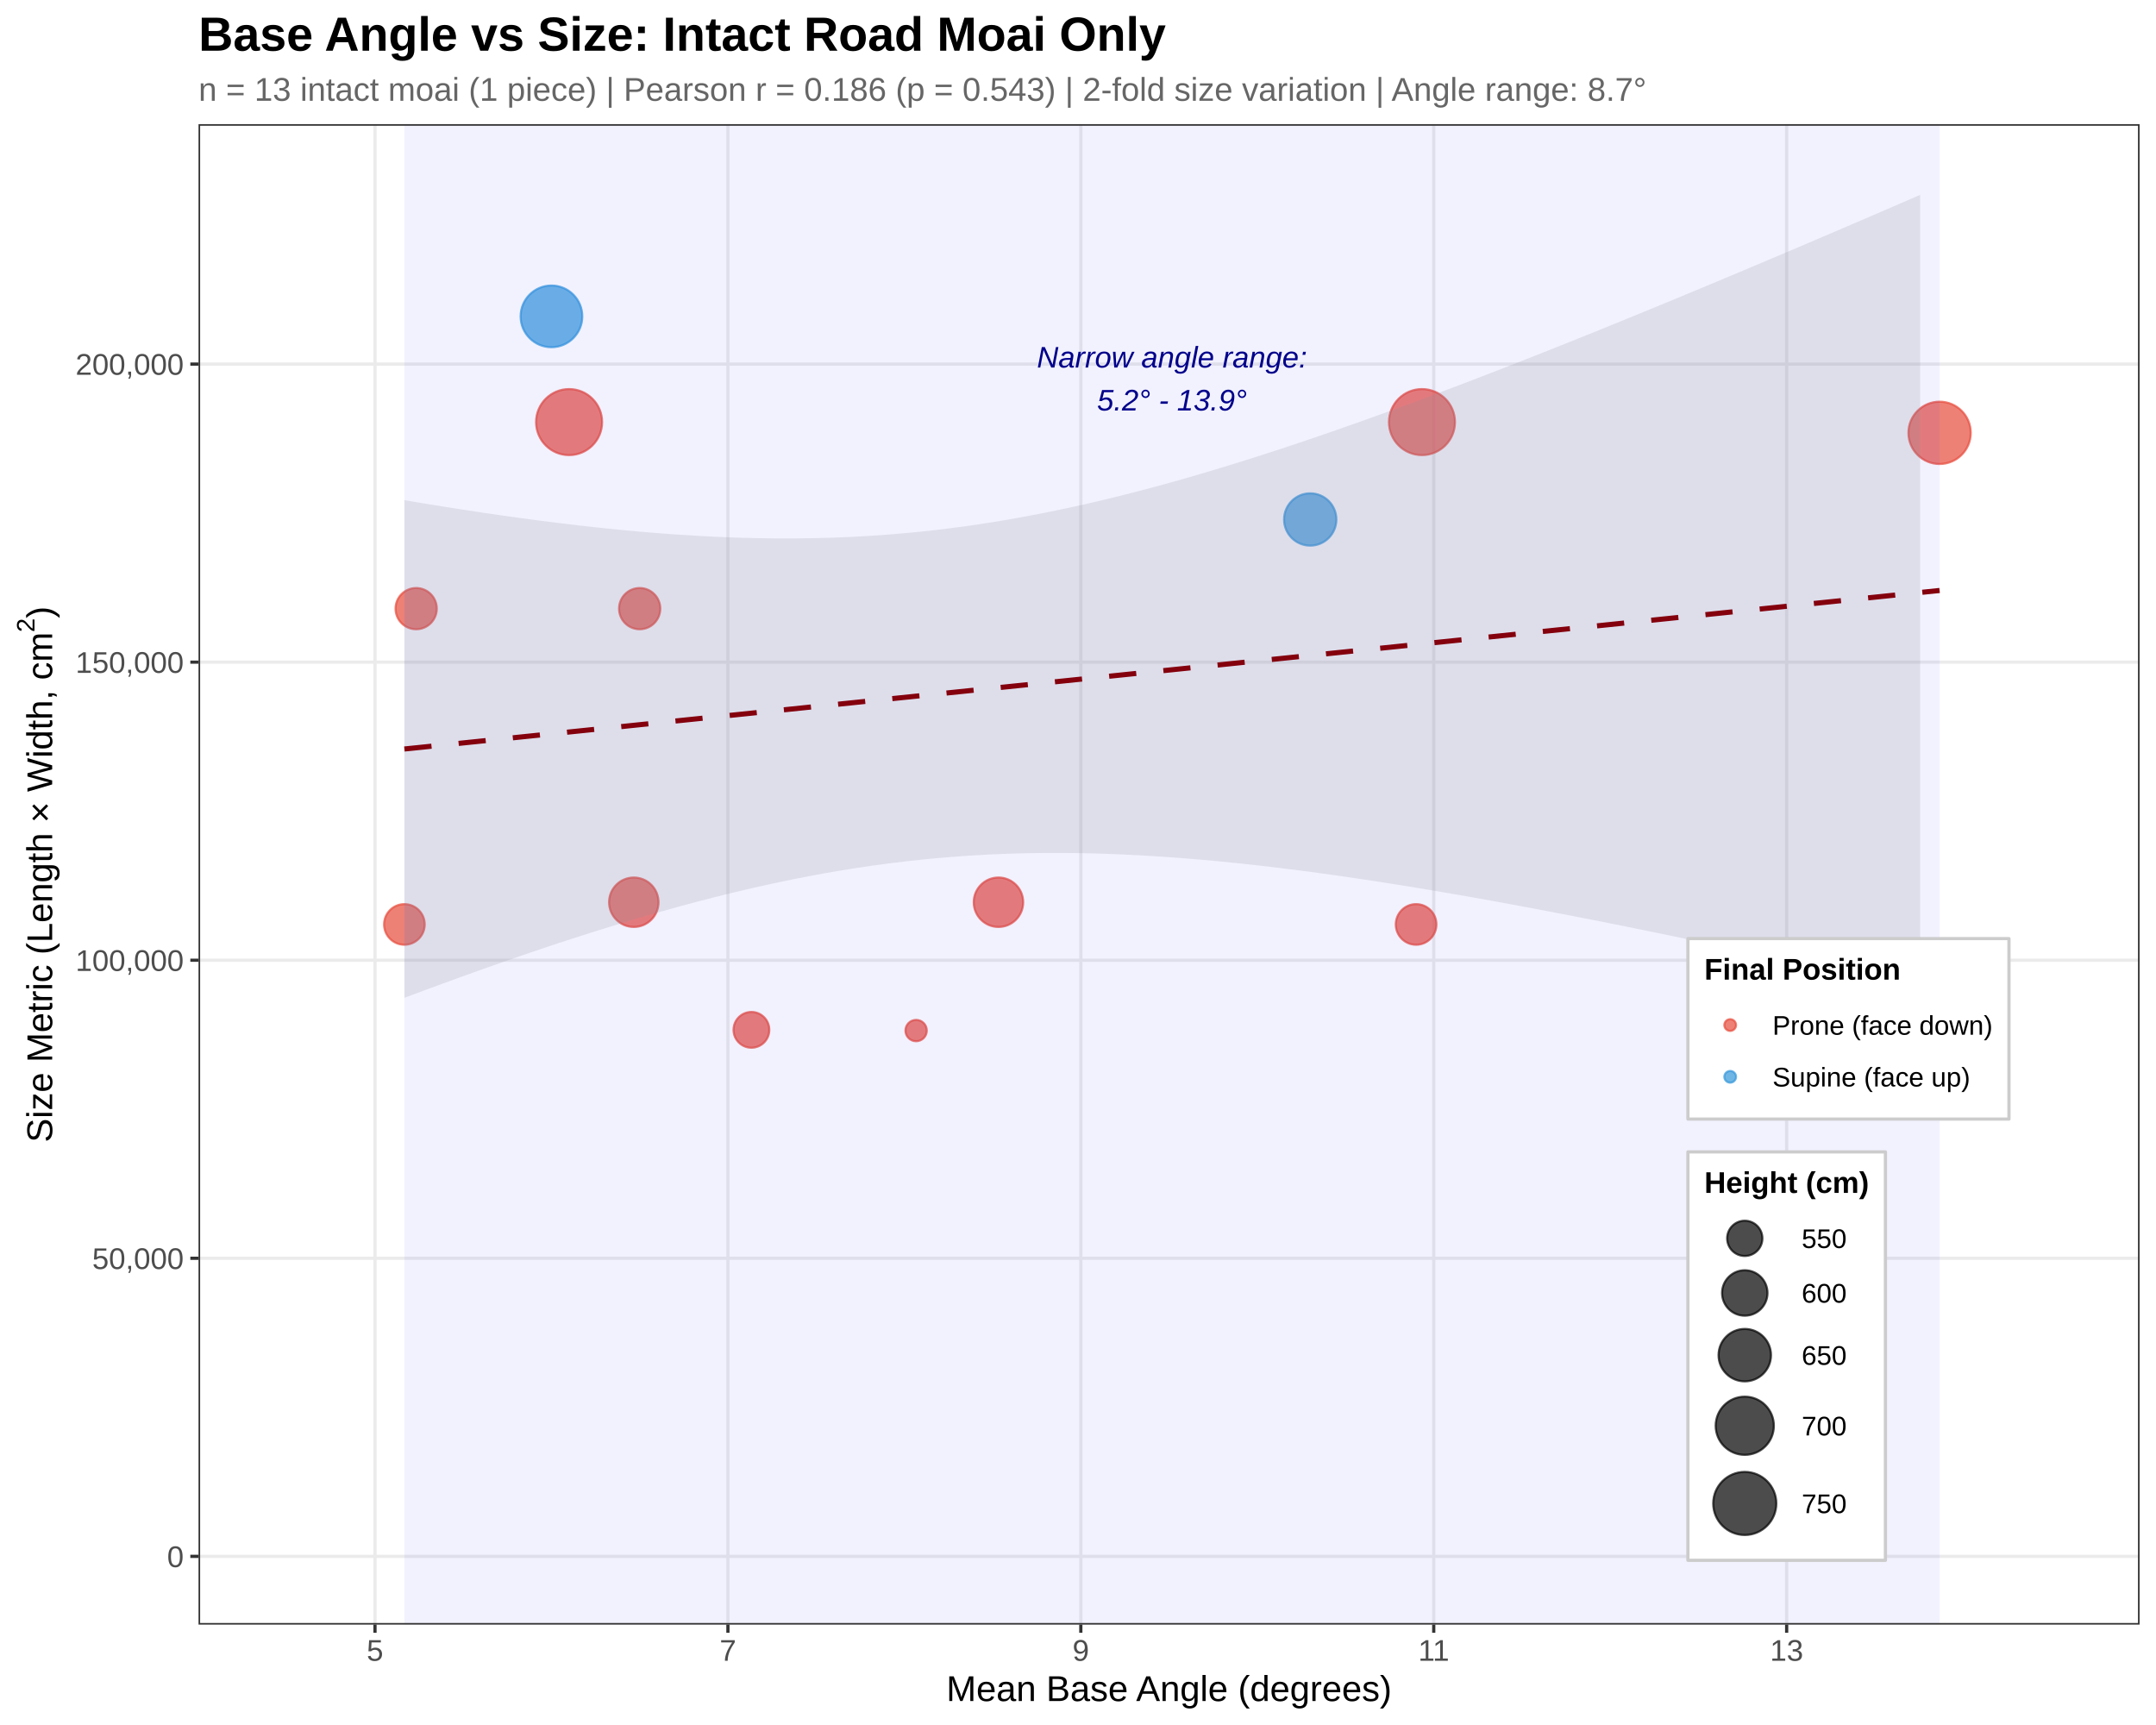
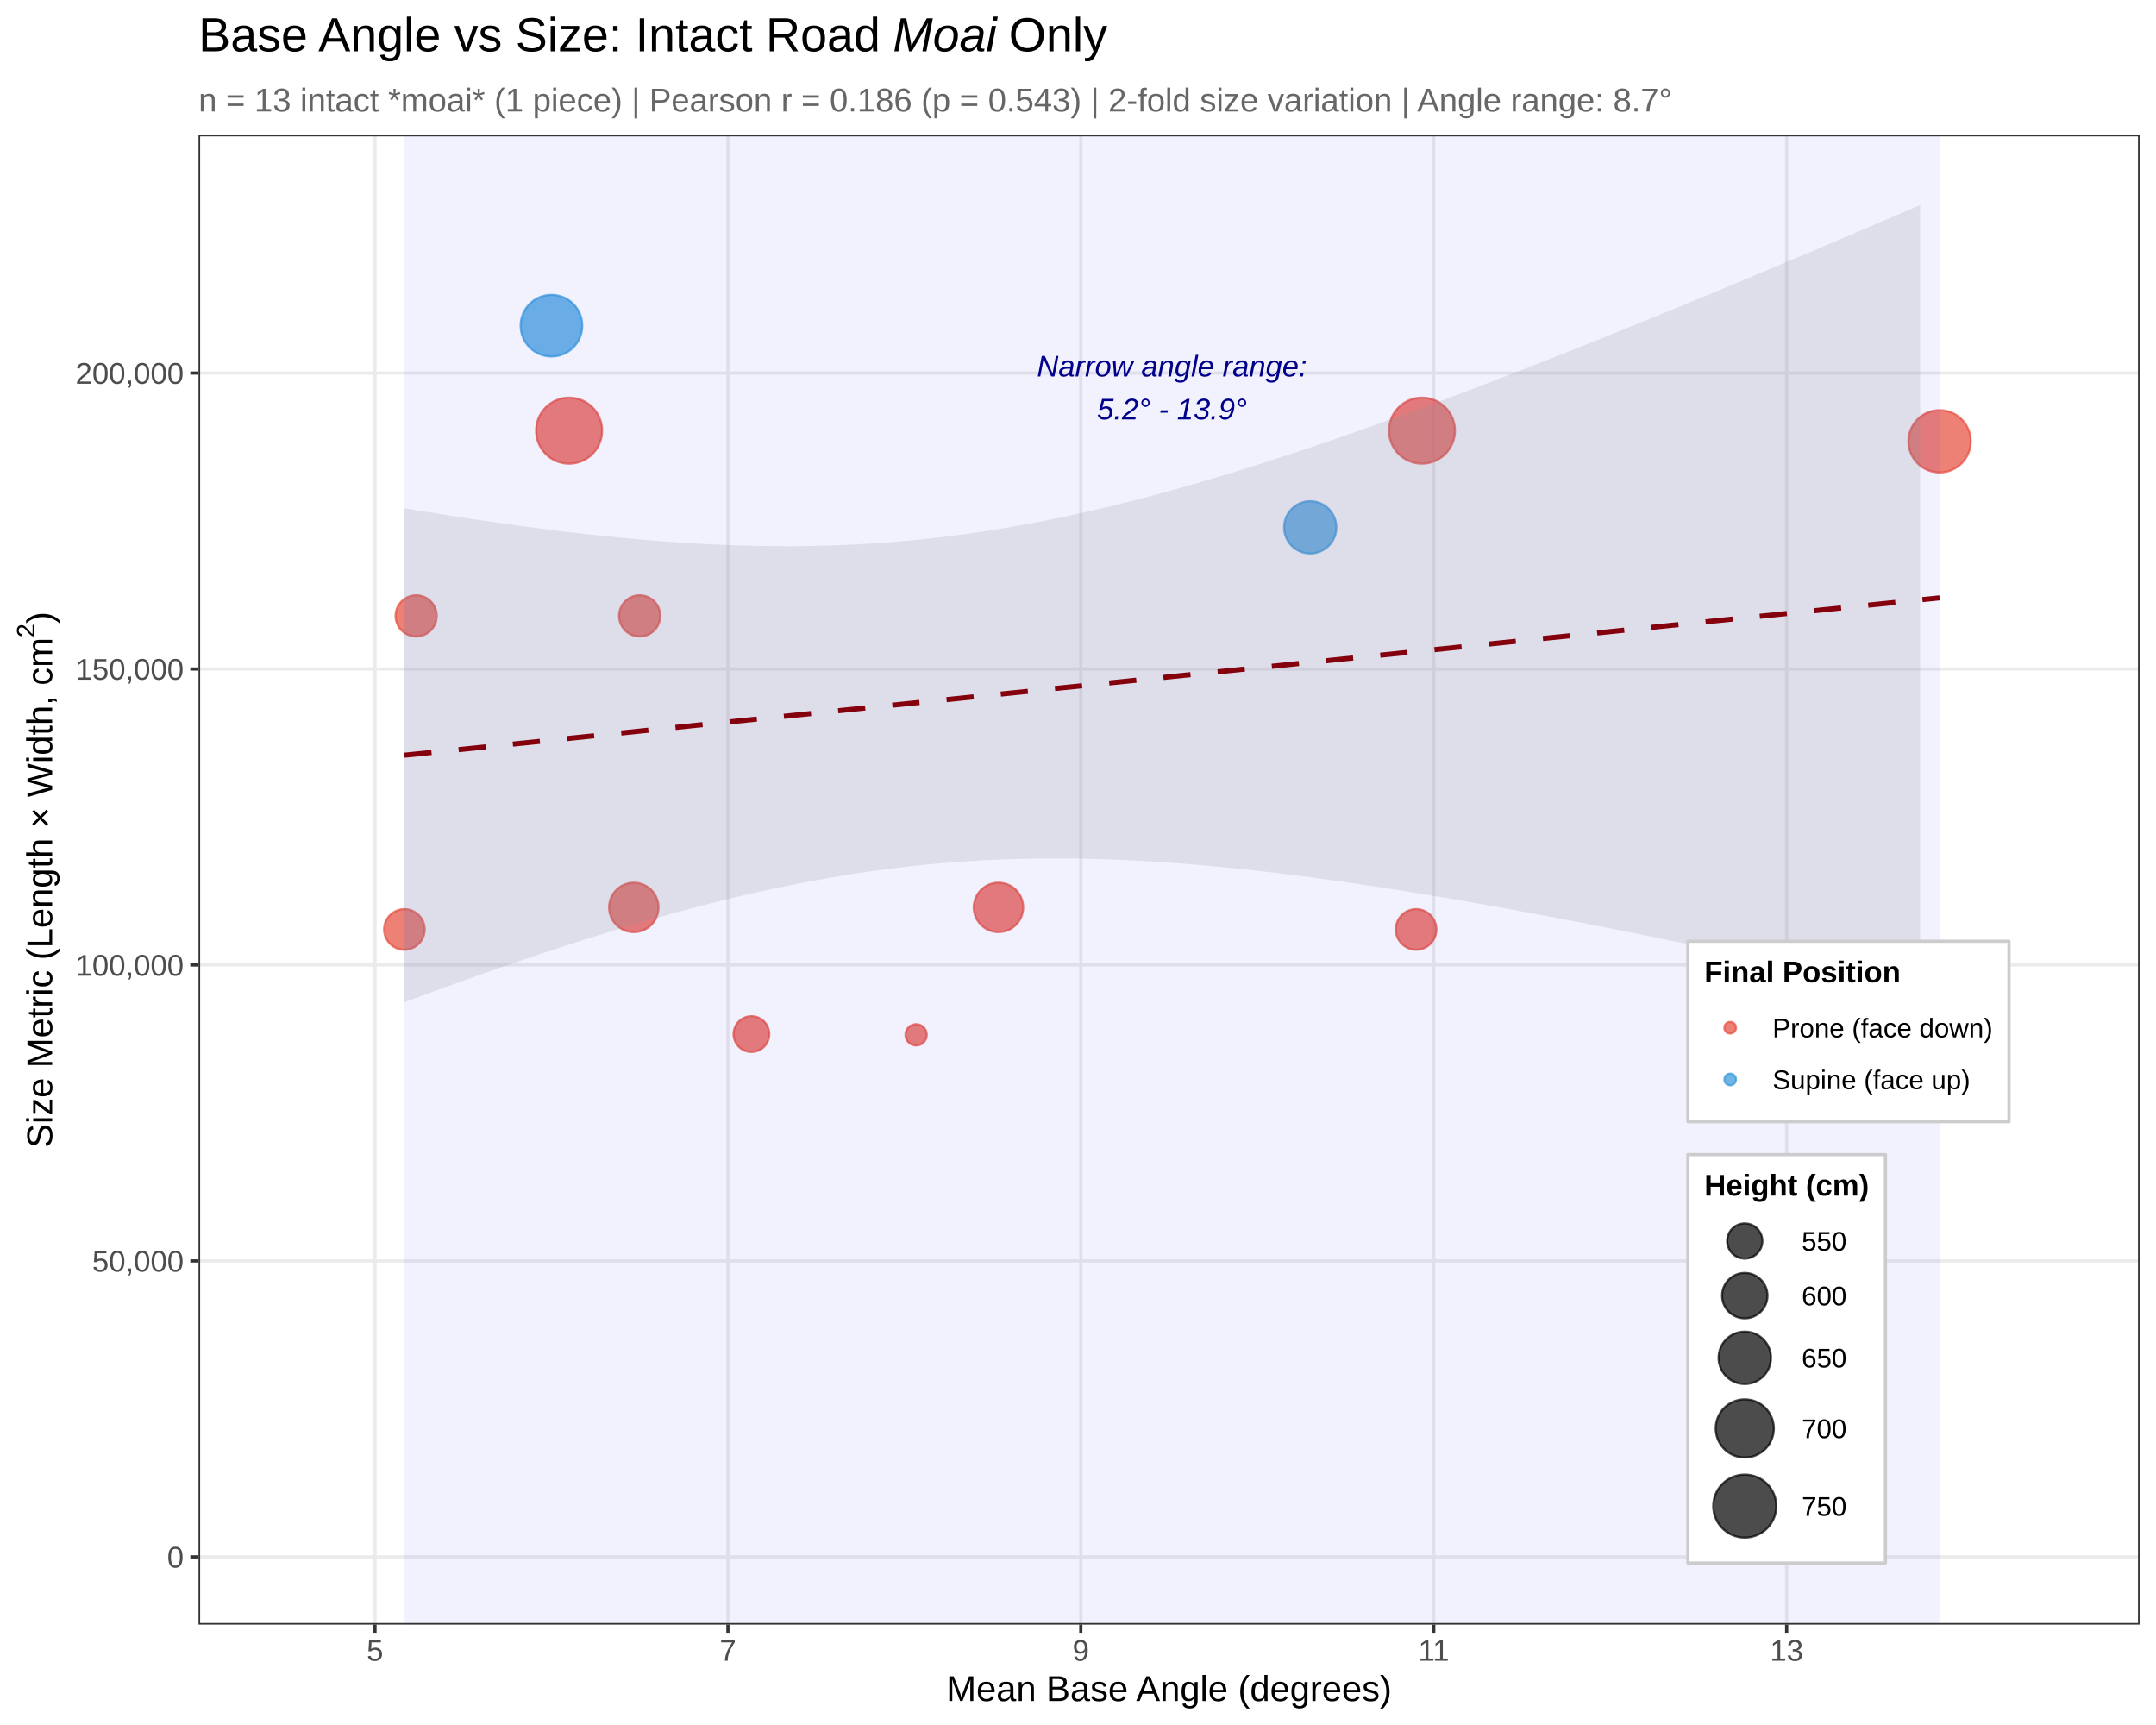
<svg xmlns="http://www.w3.org/2000/svg" width="720.00pt" height="576.00pt" viewBox="0 0 720.00 576.00">
  <g class="svglite">
    <defs>
      <style type="text/css">
    .svglite line, .svglite polyline, .svglite polygon, .svglite path, .svglite rect, .svglite circle {
      fill: none;
      stroke: #000000;
      stroke-linecap: round;
      stroke-linejoin: round;
      stroke-miterlimit: 10.00;
    }
    .svglite text {
      white-space: pre;
    }
    .svglite g.glyphgroup path {
      fill: inherit;
      stroke: none;
    }
  </style>
    </defs>
    <rect width="100%" height="100%" style="stroke: none; fill: #FFFFFF;" />
    <defs>
      <clipPath id="cpMC4wMHw3MjAuMDB8MC4wMHw1NzYuMDA=">
        <rect x="0.00" y="0.00" width="720.00" height="576.00" />
      </clipPath>
    </defs>
    <g clip-path="url(#cpMC4wMHw3MjAuMDB8MC4wMHw1NzYuMDA=)">
      <rect x="0.00" y="0.00" width="720.00" height="576.00" style="stroke-width: 1.07; stroke: #FFFFFF; fill: #FFFFFF;" />
    </g>
    <defs>
-       <clipPath id="cpNjYuMzB8NzE0LjUyfDQxLjQ2fDU0Mi40Nw==">
-         <rect x="66.30" y="41.46" width="648.22" height="501.01" />
+       <clipPath id="cpNjYuMzB8NzE0LjUyfDQ1LjAzfDU0Mi40Nw==">
+         <rect x="66.30" y="45.03" width="648.22" height="497.44" />
      </clipPath>
    </defs>
-     <g clip-path="url(#cpNjYuMzB8NzE0LjUyfDQxLjQ2fDU0Mi40Nw==)">
-       <rect x="66.30" y="41.46" width="648.22" height="501.01" style="stroke-width: 1.07; stroke: none; fill: #FFFFFF;" />
-       <polyline points="66.30,519.69 714.52,519.69 " style="stroke-width: 1.07; stroke: #EBEBEB; stroke-linecap: butt;" />
-       <polyline points="66.30,420.16 714.52,420.16 " style="stroke-width: 1.07; stroke: #EBEBEB; stroke-linecap: butt;" />
-       <polyline points="66.30,320.63 714.52,320.63 " style="stroke-width: 1.07; stroke: #EBEBEB; stroke-linecap: butt;" />
-       <polyline points="66.30,221.10 714.52,221.10 " style="stroke-width: 1.07; stroke: #EBEBEB; stroke-linecap: butt;" />
-       <polyline points="66.30,121.57 714.52,121.57 " style="stroke-width: 1.07; stroke: #EBEBEB; stroke-linecap: butt;" />
-       <polyline points="125.23,542.47 125.23,41.46 " style="stroke-width: 1.07; stroke: #EBEBEB; stroke-linecap: butt;" />
-       <polyline points="243.09,542.47 243.09,41.46 " style="stroke-width: 1.07; stroke: #EBEBEB; stroke-linecap: butt;" />
-       <polyline points="360.94,542.47 360.94,41.46 " style="stroke-width: 1.07; stroke: #EBEBEB; stroke-linecap: butt;" />
-       <polyline points="478.80,542.47 478.80,41.46 " style="stroke-width: 1.07; stroke: #EBEBEB; stroke-linecap: butt;" />
-       <polyline points="596.66,542.47 596.66,41.46 " style="stroke-width: 1.07; stroke: #EBEBEB; stroke-linecap: butt;" />
-       <circle cx="333.44" cy="301.27" r="8.25" style="stroke-width: 0.71; stroke: #E74C3C; stroke-opacity: 0.70; fill: #E74C3C; fill-opacity: 0.70;" />
-       <circle cx="211.66" cy="301.27" r="8.25" style="stroke-width: 0.71; stroke: #E74C3C; stroke-opacity: 0.70; fill: #E74C3C; fill-opacity: 0.70;" />
-       <circle cx="437.55" cy="173.46" r="8.73" style="stroke-width: 0.71; stroke: #3498DB; stroke-opacity: 0.70; fill: #3498DB; fill-opacity: 0.70;" />
-       <circle cx="250.94" cy="343.88" r="5.97" style="stroke-width: 0.71; stroke: #E74C3C; stroke-opacity: 0.70; fill: #E74C3C; fill-opacity: 0.70;" />
-       <circle cx="184.16" cy="105.64" r="10.29" style="stroke-width: 0.71; stroke: #3498DB; stroke-opacity: 0.70; fill: #3498DB; fill-opacity: 0.70;" />
-       <circle cx="135.05" cy="308.68" r="6.78" style="stroke-width: 0.71; stroke: #E74C3C; stroke-opacity: 0.70; fill: #E74C3C; fill-opacity: 0.70;" />
-       <circle cx="472.91" cy="308.68" r="6.78" style="stroke-width: 0.71; stroke: #E74C3C; stroke-opacity: 0.70; fill: #E74C3C; fill-opacity: 0.70;" />
-       <circle cx="305.94" cy="344.12" r="3.56" style="stroke-width: 0.71; stroke: #E74C3C; stroke-opacity: 0.70; fill: #E74C3C; fill-opacity: 0.70;" />
-       <circle cx="138.98" cy="203.23" r="6.88" style="stroke-width: 0.71; stroke: #E74C3C; stroke-opacity: 0.70; fill: #E74C3C; fill-opacity: 0.70;" />
-       <circle cx="213.62" cy="203.23" r="6.88" style="stroke-width: 0.71; stroke: #E74C3C; stroke-opacity: 0.70; fill: #E74C3C; fill-opacity: 0.70;" />
-       <circle cx="190.05" cy="140.94" r="11.02" style="stroke-width: 0.71; stroke: #E74C3C; stroke-opacity: 0.70; fill: #E74C3C; fill-opacity: 0.70;" />
-       <circle cx="474.87" cy="140.94" r="11.02" style="stroke-width: 0.71; stroke: #E74C3C; stroke-opacity: 0.70; fill: #E74C3C; fill-opacity: 0.70;" />
-       <circle cx="647.73" cy="144.53" r="10.40" style="stroke-width: 0.71; stroke: #E74C3C; stroke-opacity: 0.70; fill: #E74C3C; fill-opacity: 0.70;" />
-       <polygon points="135.05,167.02 141.54,168.10 148.03,169.15 154.52,170.17 161.01,171.16 167.50,172.10 173.99,173.01 180.48,173.88 186.97,174.69 193.46,175.47 199.95,176.19 206.43,176.85 212.92,177.46 219.41,178.00 225.90,178.48 232.39,178.89 238.88,179.23 245.37,179.50 251.86,179.68 258.35,179.78 264.84,179.79 271.33,179.71 277.82,179.54 284.31,179.28 290.80,178.91 297.29,178.45 303.78,177.89 310.27,177.23 316.76,176.46 323.25,175.60 329.74,174.63 336.23,173.57 342.72,172.41 349.21,171.16 355.70,169.82 362.19,168.40 368.68,166.88 375.17,165.29 381.66,163.62 388.15,161.88 394.64,160.07 401.13,158.19 407.62,156.25 414.10,154.25 420.59,152.20 427.08,150.10 433.57,147.94 440.06,145.75 446.55,143.50 453.04,141.22 459.53,138.90 466.02,136.55 472.51,134.16 479.00,131.74 485.49,129.29 491.98,126.82 498.47,124.31 504.96,121.79 511.45,119.24 517.94,116.67 524.43,114.08 530.92,111.47 537.41,108.85 543.90,106.20 550.39,103.54 556.88,100.87 563.37,98.18 569.86,95.48 576.35,92.77 582.84,90.04 589.33,87.30 595.82,84.56 602.31,81.80 608.80,79.03 615.29,76.26 621.78,73.47 628.26,70.68 634.75,67.88 641.24,65.07 641.24,330.61 634.75,329.14 628.26,327.68 621.78,326.23 615.29,324.78 608.80,323.34 602.31,321.92 595.82,320.50 589.33,319.09 582.84,317.70 576.35,316.31 569.86,314.94 563.37,313.57 556.88,312.23 550.39,310.89 543.90,309.57 537.41,308.27 530.92,306.98 524.43,305.72 517.94,304.47 511.45,303.24 504.96,302.03 498.47,300.84 491.98,299.68 485.49,298.55 479.00,297.44 472.51,296.36 466.02,295.31 459.53,294.29 453.04,293.31 446.55,292.37 440.06,291.47 433.57,290.61 427.08,289.80 420.59,289.03 414.10,288.32 407.62,287.66 401.13,287.07 394.64,286.53 388.15,286.06 381.66,285.66 375.17,285.33 368.68,285.07 362.19,284.90 355.70,284.81 349.21,284.81 342.72,284.90 336.23,285.09 329.74,285.36 323.25,285.74 316.76,286.22 310.27,286.79 303.78,287.47 297.29,288.25 290.80,289.12 284.31,290.10 277.82,291.17 271.33,292.34 264.84,293.61 258.35,294.96 251.86,296.40 245.37,297.92 238.88,299.52 232.39,301.20 225.90,302.95 219.41,304.77 212.92,306.66 206.43,308.61 199.95,310.61 193.46,312.67 186.97,314.78 180.48,316.94 173.99,319.15 167.50,321.39 161.01,323.68 154.52,326.01 148.03,328.37 141.54,330.76 135.05,333.18 " style="stroke-width: 0.00; stroke: none; stroke-linecap: butt; fill: #999999; fill-opacity: 0.20;" />
-       <polyline points="135.05,167.02 141.54,168.10 148.03,169.15 154.52,170.17 161.01,171.16 167.50,172.10 173.99,173.01 180.48,173.88 186.97,174.69 193.46,175.47 199.95,176.19 206.43,176.85 212.92,177.46 219.41,178.00 225.90,178.48 232.39,178.89 238.88,179.23 245.37,179.50 251.86,179.68 258.35,179.78 264.84,179.79 271.33,179.71 277.82,179.54 284.31,179.28 290.80,178.91 297.29,178.45 303.78,177.89 310.27,177.23 316.76,176.46 323.25,175.60 329.74,174.63 336.23,173.57 342.72,172.41 349.21,171.16 355.70,169.82 362.19,168.40 368.68,166.88 375.17,165.29 381.66,163.62 388.15,161.88 394.64,160.07 401.13,158.19 407.62,156.25 414.10,154.25 420.59,152.20 427.08,150.10 433.57,147.94 440.06,145.75 446.55,143.50 453.04,141.22 459.53,138.90 466.02,136.55 472.51,134.16 479.00,131.74 485.49,129.29 491.98,126.82 498.47,124.31 504.96,121.79 511.45,119.24 517.94,116.67 524.43,114.08 530.92,111.47 537.41,108.85 543.90,106.20 550.39,103.54 556.88,100.87 563.37,98.18 569.86,95.48 576.35,92.77 582.84,90.04 589.33,87.30 595.82,84.56 602.31,81.80 608.80,79.03 615.29,76.26 621.78,73.47 628.26,70.68 634.75,67.88 641.24,65.07 " style="stroke-width: 1.71; stroke: none; stroke-dasharray: 9.10,9.10; stroke-linecap: butt;" />
-       <polyline points="641.24,330.61 634.75,329.14 628.26,327.68 621.78,326.23 615.29,324.78 608.80,323.34 602.31,321.92 595.82,320.50 589.33,319.09 582.84,317.70 576.35,316.31 569.86,314.94 563.37,313.57 556.88,312.23 550.39,310.89 543.90,309.57 537.41,308.27 530.92,306.98 524.43,305.72 517.94,304.47 511.45,303.24 504.96,302.03 498.47,300.84 491.98,299.68 485.49,298.55 479.00,297.44 472.51,296.36 466.02,295.31 459.53,294.29 453.04,293.31 446.55,292.37 440.06,291.47 433.57,290.61 427.08,289.80 420.59,289.03 414.10,288.32 407.62,287.66 401.13,287.07 394.64,286.53 388.15,286.06 381.66,285.66 375.17,285.33 368.68,285.07 362.19,284.90 355.70,284.81 349.21,284.81 342.72,284.90 336.23,285.09 329.74,285.36 323.25,285.74 316.76,286.22 310.27,286.79 303.78,287.47 297.29,288.25 290.80,289.12 284.31,290.10 277.82,291.17 271.33,292.34 264.84,293.61 258.35,294.96 251.86,296.40 245.37,297.92 238.88,299.52 232.39,301.20 225.90,302.95 219.41,304.77 212.92,306.66 206.43,308.61 199.95,310.61 193.46,312.67 186.97,314.78 180.48,316.94 173.99,319.15 167.50,321.39 161.01,323.68 154.52,326.01 148.03,328.37 141.54,330.76 135.05,333.18 " style="stroke-width: 1.71; stroke: none; stroke-dasharray: 9.10,9.10; stroke-linecap: butt;" />
-       <polyline points="135.05,250.10 141.54,249.43 148.03,248.76 154.52,248.09 161.01,247.42 167.50,246.75 173.99,246.08 180.48,245.41 186.97,244.74 193.46,244.07 199.95,243.40 206.43,242.73 212.92,242.06 219.41,241.39 225.90,240.72 232.39,240.05 238.88,239.38 245.37,238.71 251.86,238.04 258.35,237.37 264.84,236.70 271.33,236.03 277.82,235.36 284.31,234.69 290.80,234.02 297.29,233.35 303.78,232.68 310.27,232.01 316.76,231.34 323.25,230.67 329.74,230.00 336.23,229.33 342.72,228.66 349.21,227.99 355.70,227.32 362.19,226.65 368.68,225.98 375.17,225.31 381.66,224.64 388.15,223.97 394.64,223.30 401.13,222.63 407.62,221.96 414.10,221.29 420.59,220.62 427.08,219.95 433.57,219.28 440.06,218.61 446.55,217.94 453.04,217.27 459.53,216.60 466.02,215.93 472.51,215.26 479.00,214.59 485.49,213.92 491.98,213.25 498.47,212.58 504.96,211.91 511.45,211.24 517.94,210.57 524.43,209.90 530.92,209.23 537.41,208.56 543.90,207.89 550.39,207.22 556.88,206.55 563.37,205.88 569.86,205.21 576.35,204.54 582.84,203.87 589.33,203.20 595.82,202.53 602.31,201.86 608.80,201.19 615.29,200.52 621.78,199.85 628.26,199.18 634.75,198.51 641.24,197.84 647.73,197.17 " style="stroke-width: 1.71; stroke: #8B0000; stroke-dasharray: 9.10,9.10; stroke-linecap: butt;" />
-       <rect x="135.05" y="41.46" width="512.69" height="501.01" style="stroke-width: 1.07; stroke: none; stroke-linecap: butt; stroke-linejoin: miter; fill: #0000FF; fill-opacity: 0.051;" />
-       <text x="391.39" y="122.73" text-anchor="middle" style="font-size: 9.96px; font-style: italic;fill: #00008B; font-family: &quot;Arial&quot;;" textLength="90.14px" lengthAdjust="spacingAndGlyphs">Narrow angle range:</text>
-       <text x="391.39" y="137.07" text-anchor="middle" style="font-size: 9.96px; font-style: italic;fill: #00008B; font-family: &quot;Arial&quot;;" textLength="50.00px" lengthAdjust="spacingAndGlyphs">5.2° - 13.9°</text>
-       <rect x="66.30" y="41.46" width="648.22" height="501.01" style="stroke-width: 1.07; stroke: #333333;" />
+     <g clip-path="url(#cpNjYuMzB8NzE0LjUyfDQ1LjAzfDU0Mi40Nw==)">
+       <rect x="66.30" y="45.03" width="648.22" height="497.44" style="stroke-width: 1.07; stroke: none; fill: #FFFFFF;" />
+       <polyline points="66.30,519.86 714.52,519.86 " style="stroke-width: 1.07; stroke: #EBEBEB; stroke-linecap: butt;" />
+       <polyline points="66.30,421.03 714.52,421.03 " style="stroke-width: 1.07; stroke: #EBEBEB; stroke-linecap: butt;" />
+       <polyline points="66.30,322.21 714.52,322.21 " style="stroke-width: 1.07; stroke: #EBEBEB; stroke-linecap: butt;" />
+       <polyline points="66.30,223.39 714.52,223.39 " style="stroke-width: 1.07; stroke: #EBEBEB; stroke-linecap: butt;" />
+       <polyline points="66.30,124.57 714.52,124.57 " style="stroke-width: 1.07; stroke: #EBEBEB; stroke-linecap: butt;" />
+       <polyline points="125.23,542.47 125.23,45.03 " style="stroke-width: 1.07; stroke: #EBEBEB; stroke-linecap: butt;" />
+       <polyline points="243.09,542.47 243.09,45.03 " style="stroke-width: 1.07; stroke: #EBEBEB; stroke-linecap: butt;" />
+       <polyline points="360.94,542.47 360.94,45.03 " style="stroke-width: 1.07; stroke: #EBEBEB; stroke-linecap: butt;" />
+       <polyline points="478.80,542.47 478.80,45.03 " style="stroke-width: 1.07; stroke: #EBEBEB; stroke-linecap: butt;" />
+       <polyline points="596.66,542.47 596.66,45.03 " style="stroke-width: 1.07; stroke: #EBEBEB; stroke-linecap: butt;" />
+       <circle cx="333.44" cy="302.99" r="8.25" style="stroke-width: 0.71; stroke: #E74C3C; stroke-opacity: 0.70; fill: #E74C3C; fill-opacity: 0.70;" />
+       <circle cx="211.66" cy="302.99" r="8.25" style="stroke-width: 0.71; stroke: #E74C3C; stroke-opacity: 0.70; fill: #E74C3C; fill-opacity: 0.70;" />
+       <circle cx="437.55" cy="176.09" r="8.73" style="stroke-width: 0.71; stroke: #3498DB; stroke-opacity: 0.70; fill: #3498DB; fill-opacity: 0.70;" />
+       <circle cx="250.94" cy="345.30" r="5.97" style="stroke-width: 0.71; stroke: #E74C3C; stroke-opacity: 0.70; fill: #E74C3C; fill-opacity: 0.70;" />
+       <circle cx="184.16" cy="108.75" r="10.29" style="stroke-width: 0.71; stroke: #3498DB; stroke-opacity: 0.70; fill: #3498DB; fill-opacity: 0.70;" />
+       <circle cx="135.05" cy="310.35" r="6.78" style="stroke-width: 0.71; stroke: #E74C3C; stroke-opacity: 0.70; fill: #E74C3C; fill-opacity: 0.70;" />
+       <circle cx="472.91" cy="310.35" r="6.78" style="stroke-width: 0.71; stroke: #E74C3C; stroke-opacity: 0.70; fill: #E74C3C; fill-opacity: 0.70;" />
+       <circle cx="305.94" cy="345.54" r="3.56" style="stroke-width: 0.71; stroke: #E74C3C; stroke-opacity: 0.70; fill: #E74C3C; fill-opacity: 0.70;" />
+       <circle cx="138.98" cy="205.65" r="6.88" style="stroke-width: 0.71; stroke: #E74C3C; stroke-opacity: 0.70; fill: #E74C3C; fill-opacity: 0.70;" />
+       <circle cx="213.62" cy="205.65" r="6.88" style="stroke-width: 0.71; stroke: #E74C3C; stroke-opacity: 0.70; fill: #E74C3C; fill-opacity: 0.70;" />
+       <circle cx="190.05" cy="143.80" r="11.02" style="stroke-width: 0.71; stroke: #E74C3C; stroke-opacity: 0.70; fill: #E74C3C; fill-opacity: 0.70;" />
+       <circle cx="474.87" cy="143.80" r="11.02" style="stroke-width: 0.71; stroke: #E74C3C; stroke-opacity: 0.70; fill: #E74C3C; fill-opacity: 0.70;" />
+       <circle cx="647.73" cy="147.36" r="10.40" style="stroke-width: 0.71; stroke: #E74C3C; stroke-opacity: 0.70; fill: #E74C3C; fill-opacity: 0.70;" />
+       <polygon points="135.05,169.69 141.54,170.77 148.03,171.81 154.52,172.83 161.01,173.80 167.50,174.74 173.99,175.64 180.48,176.50 186.97,177.32 193.46,178.08 199.95,178.80 206.43,179.46 212.92,180.06 219.41,180.60 225.90,181.08 232.39,181.49 238.88,181.82 245.37,182.08 251.86,182.26 258.35,182.36 264.84,182.38 271.33,182.30 277.82,182.13 284.31,181.87 290.80,181.50 297.29,181.05 303.78,180.49 310.27,179.83 316.76,179.07 323.25,178.21 329.74,177.25 336.23,176.20 342.72,175.05 349.21,173.81 355.70,172.48 362.19,171.06 368.68,169.56 375.17,167.98 381.66,166.32 388.15,164.59 394.64,162.79 401.13,160.93 407.62,159.01 414.10,157.02 420.59,154.98 427.08,152.89 433.57,150.76 440.06,148.57 446.55,146.35 453.04,144.08 459.53,141.78 466.02,139.44 472.51,137.07 479.00,134.67 485.49,132.24 491.98,129.78 498.47,127.29 504.96,124.79 511.45,122.26 517.94,119.71 524.43,117.13 530.92,114.54 537.41,111.94 543.90,109.31 550.39,106.67 556.88,104.02 563.37,101.35 569.86,98.67 576.35,95.97 582.84,93.27 589.33,90.55 595.82,87.82 602.31,85.08 608.80,82.34 615.29,79.58 621.78,76.81 628.26,74.04 634.75,71.26 641.24,68.47 641.24,332.12 634.75,330.66 628.26,329.21 621.78,327.77 615.29,326.33 608.80,324.91 602.31,323.49 595.82,322.08 589.33,320.68 582.84,319.30 576.35,317.92 569.86,316.56 563.37,315.21 556.88,313.87 550.39,312.54 543.90,311.23 537.41,309.94 530.92,308.66 524.43,307.40 517.94,306.16 511.45,304.94 504.96,303.74 498.47,302.56 491.98,301.41 485.49,300.28 479.00,299.18 472.51,298.11 466.02,297.07 459.53,296.06 453.04,295.09 446.55,294.16 440.06,293.26 433.57,292.41 427.08,291.60 420.59,290.84 414.10,290.13 407.62,289.48 401.13,288.89 394.64,288.35 388.15,287.88 381.66,287.49 375.17,287.16 368.68,286.91 362.19,286.74 355.70,286.65 349.21,286.65 342.72,286.74 336.23,286.92 329.74,287.20 323.25,287.57 316.76,288.04 310.27,288.61 303.78,289.29 297.29,290.06 290.80,290.93 284.31,291.90 277.82,292.97 271.33,294.13 264.84,295.38 258.35,296.72 251.86,298.15 245.37,299.66 238.88,301.26 232.39,302.92 225.90,304.66 219.41,306.47 212.92,308.34 206.43,310.27 199.95,312.26 193.46,314.31 186.97,316.41 180.48,318.55 173.99,320.74 167.50,322.97 161.01,325.24 154.52,327.55 148.03,329.89 141.54,332.27 135.05,334.67 " style="stroke-width: 0.00; stroke: none; stroke-linecap: butt; fill: #999999; fill-opacity: 0.20;" />
+       <polyline points="135.05,169.69 141.54,170.77 148.03,171.81 154.52,172.83 161.01,173.80 167.50,174.74 173.99,175.64 180.48,176.50 186.97,177.32 193.46,178.08 199.95,178.80 206.43,179.46 212.92,180.06 219.41,180.60 225.90,181.08 232.39,181.49 238.88,181.82 245.37,182.08 251.86,182.26 258.35,182.36 264.84,182.38 271.33,182.30 277.82,182.13 284.31,181.87 290.80,181.50 297.29,181.05 303.78,180.49 310.27,179.83 316.76,179.07 323.25,178.21 329.74,177.25 336.23,176.20 342.72,175.05 349.21,173.81 355.70,172.48 362.19,171.06 368.68,169.56 375.17,167.98 381.66,166.32 388.15,164.59 394.64,162.79 401.13,160.93 407.62,159.01 414.10,157.02 420.59,154.98 427.08,152.89 433.57,150.76 440.06,148.57 446.55,146.35 453.04,144.08 459.53,141.78 466.02,139.44 472.51,137.07 479.00,134.67 485.49,132.24 491.98,129.78 498.47,127.29 504.96,124.79 511.45,122.26 517.94,119.71 524.43,117.13 530.92,114.54 537.41,111.94 543.90,109.31 550.39,106.67 556.88,104.02 563.37,101.35 569.86,98.67 576.35,95.97 582.84,93.27 589.33,90.55 595.82,87.82 602.31,85.08 608.80,82.34 615.29,79.58 621.78,76.81 628.26,74.04 634.75,71.26 641.24,68.47 " style="stroke-width: 1.71; stroke: none; stroke-dasharray: 9.10,9.10; stroke-linecap: butt;" />
+       <polyline points="641.24,332.12 634.75,330.66 628.26,329.21 621.78,327.77 615.29,326.33 608.80,324.91 602.31,323.49 595.82,322.08 589.33,320.68 582.84,319.30 576.35,317.92 569.86,316.56 563.37,315.21 556.88,313.87 550.39,312.54 543.90,311.23 537.41,309.94 530.92,308.66 524.43,307.40 517.94,306.16 511.45,304.94 504.96,303.74 498.47,302.56 491.98,301.41 485.49,300.28 479.00,299.18 472.51,298.11 466.02,297.07 459.53,296.06 453.04,295.09 446.55,294.16 440.06,293.26 433.57,292.41 427.08,291.60 420.59,290.84 414.10,290.13 407.62,289.48 401.13,288.89 394.64,288.35 388.15,287.88 381.66,287.49 375.17,287.16 368.68,286.91 362.19,286.74 355.70,286.65 349.21,286.65 342.72,286.74 336.23,286.92 329.74,287.20 323.25,287.57 316.76,288.04 310.27,288.61 303.78,289.29 297.29,290.06 290.80,290.93 284.31,291.90 277.82,292.97 271.33,294.13 264.84,295.38 258.35,296.72 251.86,298.15 245.37,299.66 238.88,301.26 232.39,302.92 225.90,304.66 219.41,306.47 212.92,308.34 206.43,310.27 199.95,312.26 193.46,314.31 186.97,316.41 180.48,318.55 173.99,320.74 167.50,322.97 161.01,325.24 154.52,327.55 148.03,329.89 141.54,332.27 135.05,334.67 " style="stroke-width: 1.71; stroke: none; stroke-dasharray: 9.10,9.10; stroke-linecap: butt;" />
+       <polyline points="135.05,252.18 141.54,251.52 148.03,250.85 154.52,250.19 161.01,249.52 167.50,248.86 173.99,248.19 180.48,247.53 186.97,246.86 193.46,246.20 199.95,245.53 206.43,244.87 212.92,244.20 219.41,243.53 225.90,242.87 232.39,242.20 238.88,241.54 245.37,240.87 251.86,240.21 258.35,239.54 264.84,238.88 271.33,238.21 277.82,237.55 284.31,236.88 290.80,236.22 297.29,235.55 303.78,234.89 310.27,234.22 316.76,233.56 323.25,232.89 329.74,232.23 336.23,231.56 342.72,230.90 349.21,230.23 355.70,229.56 362.19,228.90 368.68,228.23 375.17,227.57 381.66,226.90 388.15,226.24 394.64,225.57 401.13,224.91 407.62,224.24 414.10,223.58 420.59,222.91 427.08,222.25 433.57,221.58 440.06,220.92 446.55,220.25 453.04,219.59 459.53,218.92 466.02,218.26 472.51,217.59 479.00,216.93 485.49,216.26 491.98,215.60 498.47,214.93 504.96,214.26 511.45,213.60 517.94,212.93 524.43,212.27 530.92,211.60 537.41,210.94 543.90,210.27 550.39,209.61 556.88,208.94 563.37,208.28 569.86,207.61 576.35,206.95 582.84,206.28 589.33,205.62 595.82,204.95 602.31,204.29 608.80,203.62 615.29,202.96 621.78,202.29 628.26,201.63 634.75,200.96 641.24,200.29 647.73,199.63 " style="stroke-width: 1.71; stroke: #8B0000; stroke-dasharray: 9.10,9.10; stroke-linecap: butt;" />
+       <rect x="135.05" y="45.03" width="512.69" height="497.44" style="stroke-width: 1.07; stroke: none; stroke-linecap: butt; stroke-linejoin: miter; fill: #0000FF; fill-opacity: 0.051;" />
+       <text x="391.39" y="125.70" text-anchor="middle" style="font-size: 9.96px; font-style: italic;fill: #00008B; font-family: &quot;Arial&quot;;" textLength="90.14px" lengthAdjust="spacingAndGlyphs">Narrow angle range:</text>
+       <text x="391.39" y="140.04" text-anchor="middle" style="font-size: 9.96px; font-style: italic;fill: #00008B; font-family: &quot;Arial&quot;;" textLength="50.00px" lengthAdjust="spacingAndGlyphs">5.2° - 13.9°</text>
+       <rect x="66.30" y="45.03" width="648.22" height="497.44" style="stroke-width: 1.07; stroke: #333333;" />
    </g>
    <g clip-path="url(#cpMC4wMHw3MjAuMDB8MC4wMHw1NzYuMDA=)">
-       <text x="61.37" y="523.28" text-anchor="end" style="font-size: 10.00px;fill: #4D4D4D; font-family: &quot;Arial&quot;;" textLength="22.25px" lengthAdjust="spacingAndGlyphs">      0</text>
-       <text x="61.37" y="423.74" text-anchor="end" style="font-size: 10.00px;fill: #4D4D4D; font-family: &quot;Arial&quot;;" textLength="33.38px" lengthAdjust="spacingAndGlyphs"> 50,000</text>
-       <text x="61.37" y="324.21" text-anchor="end" style="font-size: 10.00px;fill: #4D4D4D; font-family: &quot;Arial&quot;;" textLength="36.16px" lengthAdjust="spacingAndGlyphs">100,000</text>
-       <text x="61.37" y="224.68" text-anchor="end" style="font-size: 10.00px;fill: #4D4D4D; font-family: &quot;Arial&quot;;" textLength="36.16px" lengthAdjust="spacingAndGlyphs">150,000</text>
-       <text x="61.37" y="125.15" text-anchor="end" style="font-size: 10.00px;fill: #4D4D4D; font-family: &quot;Arial&quot;;" textLength="36.16px" lengthAdjust="spacingAndGlyphs">200,000</text>
-       <polyline points="63.56,519.69 66.30,519.69 " style="stroke-width: 1.07; stroke: #333333; stroke-linecap: butt;" />
-       <polyline points="63.56,420.16 66.30,420.16 " style="stroke-width: 1.07; stroke: #333333; stroke-linecap: butt;" />
-       <polyline points="63.56,320.63 66.30,320.63 " style="stroke-width: 1.07; stroke: #333333; stroke-linecap: butt;" />
-       <polyline points="63.56,221.10 66.30,221.10 " style="stroke-width: 1.07; stroke: #333333; stroke-linecap: butt;" />
-       <polyline points="63.56,121.57 66.30,121.57 " style="stroke-width: 1.07; stroke: #333333; stroke-linecap: butt;" />
+       <text x="61.37" y="523.44" text-anchor="end" style="font-size: 10.00px;fill: #4D4D4D; font-family: &quot;Arial&quot;;" textLength="22.25px" lengthAdjust="spacingAndGlyphs">      0</text>
+       <text x="61.37" y="424.62" text-anchor="end" style="font-size: 10.00px;fill: #4D4D4D; font-family: &quot;Arial&quot;;" textLength="33.38px" lengthAdjust="spacingAndGlyphs"> 50,000</text>
+       <text x="61.37" y="325.80" text-anchor="end" style="font-size: 10.00px;fill: #4D4D4D; font-family: &quot;Arial&quot;;" textLength="36.16px" lengthAdjust="spacingAndGlyphs">100,000</text>
+       <text x="61.37" y="226.97" text-anchor="end" style="font-size: 10.00px;fill: #4D4D4D; font-family: &quot;Arial&quot;;" textLength="36.16px" lengthAdjust="spacingAndGlyphs">150,000</text>
+       <text x="61.37" y="128.15" text-anchor="end" style="font-size: 10.00px;fill: #4D4D4D; font-family: &quot;Arial&quot;;" textLength="36.16px" lengthAdjust="spacingAndGlyphs">200,000</text>
+       <polyline points="63.56,519.86 66.30,519.86 " style="stroke-width: 1.07; stroke: #333333; stroke-linecap: butt;" />
+       <polyline points="63.56,421.03 66.30,421.03 " style="stroke-width: 1.07; stroke: #333333; stroke-linecap: butt;" />
+       <polyline points="63.56,322.21 66.30,322.21 " style="stroke-width: 1.07; stroke: #333333; stroke-linecap: butt;" />
+       <polyline points="63.56,223.39 66.30,223.39 " style="stroke-width: 1.07; stroke: #333333; stroke-linecap: butt;" />
+       <polyline points="63.56,124.57 66.30,124.57 " style="stroke-width: 1.07; stroke: #333333; stroke-linecap: butt;" />
      <polyline points="125.23,545.21 125.23,542.47 " style="stroke-width: 1.07; stroke: #333333; stroke-linecap: butt;" />
      <polyline points="243.09,545.21 243.09,542.47 " style="stroke-width: 1.07; stroke: #333333; stroke-linecap: butt;" />
      <polyline points="360.94,545.21 360.94,542.47 " style="stroke-width: 1.07; stroke: #333333; stroke-linecap: butt;" />
      <polyline points="478.80,545.21 478.80,542.47 " style="stroke-width: 1.07; stroke: #333333; stroke-linecap: butt;" />
      <polyline points="596.66,545.21 596.66,542.47 " style="stroke-width: 1.07; stroke: #333333; stroke-linecap: butt;" />
      <text x="125.23" y="554.56" text-anchor="middle" style="font-size: 10.00px;fill: #4D4D4D; font-family: &quot;Arial&quot;;" textLength="5.56px" lengthAdjust="spacingAndGlyphs">5</text>
      <text x="243.09" y="554.56" text-anchor="middle" style="font-size: 10.00px;fill: #4D4D4D; font-family: &quot;Arial&quot;;" textLength="5.56px" lengthAdjust="spacingAndGlyphs">7</text>
      <text x="360.94" y="554.56" text-anchor="middle" style="font-size: 10.00px;fill: #4D4D4D; font-family: &quot;Arial&quot;;" textLength="5.56px" lengthAdjust="spacingAndGlyphs">9</text>
      <text x="478.80" y="554.56" text-anchor="middle" style="font-size: 10.00px;fill: #4D4D4D; font-family: &quot;Arial&quot;;" textLength="10.39px" lengthAdjust="spacingAndGlyphs">11</text>
      <text x="596.66" y="554.56" text-anchor="middle" style="font-size: 10.00px;fill: #4D4D4D; font-family: &quot;Arial&quot;;" textLength="11.12px" lengthAdjust="spacingAndGlyphs">13</text>
      <text x="390.41" y="568.00" text-anchor="middle" style="font-size: 12.00px; font-family: &quot;Arial&quot;;" textLength="148.73px" lengthAdjust="spacingAndGlyphs">Mean Base Angle (degrees)</text>
-       <text transform="translate(17.42,381.47) rotate(-90)" style="font-size: 12.00px; font-family: &quot;Arial&quot;;" textLength="170.36px" lengthAdjust="spacingAndGlyphs">Size Metric (Length × Width, cm</text>
-       <text transform="translate(11.51,211.11) rotate(-90)" style="font-size: 8.40px; font-family: &quot;Arial&quot;;" textLength="4.67px" lengthAdjust="spacingAndGlyphs">2</text>
-       <text transform="translate(17.42,206.45) rotate(-90)" style="font-size: 12.00px; font-family: &quot;Arial&quot;;" textLength="4.00px" lengthAdjust="spacingAndGlyphs">)</text>
-       <rect x="563.68" y="313.41" width="107.22" height="60.26" style="stroke-width: 1.07; stroke: #CCCCCC; fill: #FFFFFF;" />
-       <text x="569.16" y="327.11" style="font-size: 10.00px; font-weight: bold; font-family: &quot;Arial&quot;;" textLength="65.58px" lengthAdjust="spacingAndGlyphs">Final Position</text>
-       <rect x="569.16" y="333.64" width="17.28" height="17.28" style="stroke-width: 1.07; stroke: none; fill: #FFFFFF;" />
-       <circle cx="577.80" cy="342.28" r="1.95" style="stroke-width: 0.71; stroke: #E74C3C; stroke-opacity: 0.70; fill: #E74C3C; fill-opacity: 0.70;" />
-       <rect x="569.16" y="350.92" width="17.28" height="17.28" style="stroke-width: 1.07; stroke: none; fill: #FFFFFF;" />
-       <circle cx="577.80" cy="359.56" r="1.95" style="stroke-width: 0.71; stroke: #3498DB; stroke-opacity: 0.70; fill: #3498DB; fill-opacity: 0.70;" />
-       <text x="591.92" y="345.50" style="font-size: 9.00px; font-family: &quot;Arial&quot;;" textLength="73.50px" lengthAdjust="spacingAndGlyphs">Prone (face down)</text>
-       <text x="591.92" y="362.78" style="font-size: 9.00px; font-family: &quot;Arial&quot;;" textLength="66.00px" lengthAdjust="spacingAndGlyphs">Supine (face up)</text>
-       <rect x="563.68" y="384.63" width="65.96" height="136.38" style="stroke-width: 1.07; stroke: #CCCCCC; fill: #FFFFFF;" />
-       <text x="569.16" y="398.33" style="font-size: 10.00px; font-weight: bold; font-family: &quot;Arial&quot;;" textLength="55.00px" lengthAdjust="spacingAndGlyphs">Height (cm)</text>
-       <rect x="569.16" y="404.86" width="27.03" height="17.28" style="stroke-width: 1.07; stroke: none; fill: #FFFFFF;" />
-       <circle cx="582.67" cy="413.50" r="5.88" style="stroke-width: 0.71; stroke: #000000; stroke-opacity: 0.70; fill: #000000; fill-opacity: 0.70;" />
-       <rect x="569.16" y="422.14" width="27.03" height="19.20" style="stroke-width: 1.07; stroke: none; fill: #FFFFFF;" />
-       <circle cx="582.67" cy="431.74" r="7.58" style="stroke-width: 0.71; stroke: #000000; stroke-opacity: 0.70; fill: #000000; fill-opacity: 0.70;" />
-       <rect x="569.16" y="441.34" width="27.03" height="22.32" style="stroke-width: 1.07; stroke: none; fill: #FFFFFF;" />
-       <circle cx="582.67" cy="452.50" r="8.75" style="stroke-width: 0.71; stroke: #000000; stroke-opacity: 0.70; fill: #000000; fill-opacity: 0.70;" />
-       <rect x="569.16" y="463.66" width="27.03" height="24.85" style="stroke-width: 1.07; stroke: none; fill: #FFFFFF;" />
-       <circle cx="582.67" cy="476.08" r="9.71" style="stroke-width: 0.71; stroke: #000000; stroke-opacity: 0.70; fill: #000000; fill-opacity: 0.70;" />
-       <rect x="569.16" y="488.50" width="27.03" height="27.03" style="stroke-width: 1.07; stroke: none; fill: #FFFFFF;" />
-       <circle cx="582.67" cy="502.02" r="10.53" style="stroke-width: 0.71; stroke: #000000; stroke-opacity: 0.70; fill: #000000; fill-opacity: 0.70;" />
-       <text x="601.67" y="416.72" style="font-size: 9.00px; font-family: &quot;Arial&quot;;" textLength="15.00px" lengthAdjust="spacingAndGlyphs">550</text>
-       <text x="601.67" y="434.96" style="font-size: 9.00px; font-family: &quot;Arial&quot;;" textLength="15.00px" lengthAdjust="spacingAndGlyphs">600</text>
-       <text x="601.67" y="455.72" style="font-size: 9.00px; font-family: &quot;Arial&quot;;" textLength="15.00px" lengthAdjust="spacingAndGlyphs">650</text>
-       <text x="601.67" y="479.30" style="font-size: 9.00px; font-family: &quot;Arial&quot;;" textLength="15.00px" lengthAdjust="spacingAndGlyphs">700</text>
-       <text x="601.67" y="505.24" style="font-size: 9.00px; font-family: &quot;Arial&quot;;" textLength="15.00px" lengthAdjust="spacingAndGlyphs">750</text>
-       <text x="66.30" y="33.66" style="font-size: 11.00px;fill: #666666; font-family: &quot;Arial&quot;;" textLength="483.89px" lengthAdjust="spacingAndGlyphs">n = 13 intact moai (1 piece) | Pearson r = 0.186 (p = 0.543) | 2-fold size variation | Angle range: 8.7°</text>
-       <text x="66.30" y="16.93" style="font-size: 16.00px; font-weight: bold; font-family: &quot;Arial&quot;;" textLength="323.31px" lengthAdjust="spacingAndGlyphs">Base Angle vs Size: Intact Road Moai Only</text>
+       <text transform="translate(17.42,383.26) rotate(-90)" style="font-size: 12.00px; font-family: &quot;Arial&quot;;" textLength="170.36px" lengthAdjust="spacingAndGlyphs">Size Metric (Length × Width, cm</text>
+       <text transform="translate(11.51,212.90) rotate(-90)" style="font-size: 8.40px; font-family: &quot;Arial&quot;;" textLength="4.67px" lengthAdjust="spacingAndGlyphs">2</text>
+       <text transform="translate(17.42,208.23) rotate(-90)" style="font-size: 12.00px; font-family: &quot;Arial&quot;;" textLength="4.00px" lengthAdjust="spacingAndGlyphs">)</text>
+       <rect x="563.68" y="314.30" width="107.22" height="60.26" style="stroke-width: 1.07; stroke: #CCCCCC; fill: #FFFFFF;" />
+       <text x="569.16" y="328.00" style="font-size: 10.00px; font-weight: bold; font-family: &quot;Arial&quot;;" textLength="65.58px" lengthAdjust="spacingAndGlyphs">Final Position</text>
+       <rect x="569.16" y="334.53" width="17.28" height="17.28" style="stroke-width: 1.07; stroke: none; fill: #FFFFFF;" />
+       <circle cx="577.80" cy="343.17" r="1.95" style="stroke-width: 0.71; stroke: #E74C3C; stroke-opacity: 0.70; fill: #E74C3C; fill-opacity: 0.70;" />
+       <rect x="569.16" y="351.81" width="17.28" height="17.28" style="stroke-width: 1.07; stroke: none; fill: #FFFFFF;" />
+       <circle cx="577.80" cy="360.45" r="1.95" style="stroke-width: 0.71; stroke: #3498DB; stroke-opacity: 0.70; fill: #3498DB; fill-opacity: 0.70;" />
+       <text x="591.92" y="346.39" style="font-size: 9.00px; font-family: &quot;Arial&quot;;" textLength="73.50px" lengthAdjust="spacingAndGlyphs">Prone (face down)</text>
+       <text x="591.92" y="363.67" style="font-size: 9.00px; font-family: &quot;Arial&quot;;" textLength="66.00px" lengthAdjust="spacingAndGlyphs">Supine (face up)</text>
+       <rect x="563.68" y="385.53" width="65.96" height="136.38" style="stroke-width: 1.07; stroke: #CCCCCC; fill: #FFFFFF;" />
+       <text x="569.16" y="399.22" style="font-size: 10.00px; font-weight: bold; font-family: &quot;Arial&quot;;" textLength="55.00px" lengthAdjust="spacingAndGlyphs">Height (cm)</text>
+       <rect x="569.16" y="405.75" width="27.03" height="17.28" style="stroke-width: 1.07; stroke: none; fill: #FFFFFF;" />
+       <circle cx="582.67" cy="414.39" r="5.88" style="stroke-width: 0.71; stroke: #000000; stroke-opacity: 0.70; fill: #000000; fill-opacity: 0.70;" />
+       <rect x="569.16" y="423.03" width="27.03" height="19.20" style="stroke-width: 1.07; stroke: none; fill: #FFFFFF;" />
+       <circle cx="582.67" cy="432.63" r="7.58" style="stroke-width: 0.71; stroke: #000000; stroke-opacity: 0.70; fill: #000000; fill-opacity: 0.70;" />
+       <rect x="569.16" y="442.24" width="27.03" height="22.32" style="stroke-width: 1.07; stroke: none; fill: #FFFFFF;" />
+       <circle cx="582.67" cy="453.39" r="8.75" style="stroke-width: 0.71; stroke: #000000; stroke-opacity: 0.70; fill: #000000; fill-opacity: 0.70;" />
+       <rect x="569.16" y="464.55" width="27.03" height="24.85" style="stroke-width: 1.07; stroke: none; fill: #FFFFFF;" />
+       <circle cx="582.67" cy="476.97" r="9.71" style="stroke-width: 0.71; stroke: #000000; stroke-opacity: 0.70; fill: #000000; fill-opacity: 0.70;" />
+       <rect x="569.16" y="489.40" width="27.03" height="27.03" style="stroke-width: 1.07; stroke: none; fill: #FFFFFF;" />
+       <circle cx="582.67" cy="502.91" r="10.53" style="stroke-width: 0.71; stroke: #000000; stroke-opacity: 0.70; fill: #000000; fill-opacity: 0.70;" />
+       <text x="601.67" y="417.61" style="font-size: 9.00px; font-family: &quot;Arial&quot;;" textLength="15.00px" lengthAdjust="spacingAndGlyphs">550</text>
+       <text x="601.67" y="435.86" style="font-size: 9.00px; font-family: &quot;Arial&quot;;" textLength="15.00px" lengthAdjust="spacingAndGlyphs">600</text>
+       <text x="601.67" y="456.61" style="font-size: 9.00px; font-family: &quot;Arial&quot;;" textLength="15.00px" lengthAdjust="spacingAndGlyphs">650</text>
+       <text x="601.67" y="480.20" style="font-size: 9.00px; font-family: &quot;Arial&quot;;" textLength="15.00px" lengthAdjust="spacingAndGlyphs">700</text>
+       <text x="601.67" y="506.14" style="font-size: 9.00px; font-family: &quot;Arial&quot;;" textLength="15.00px" lengthAdjust="spacingAndGlyphs">750</text>
+       <text x="66.30" y="37.23" style="font-size: 11.00px;fill: #666666; font-family: &quot;Arial&quot;;" textLength="492.45px" lengthAdjust="spacingAndGlyphs">n = 13 intact *moai* (1 piece) | Pearson r = 0.186 (p = 0.543) | 2-fold size variation | Angle range: 8.7°</text>
+       <text x="66.30" y="17.14" style="font-size: 16.00px; font-family: &quot;Arial&quot;;" textLength="227.88px" lengthAdjust="spacingAndGlyphs">Base Angle vs Size: Intact Road</text>
+       <text x="294.17" y="17.14" style="font-size: 16.00px; font-family: &quot;Symbol&quot;;" textLength="4.00px" lengthAdjust="spacingAndGlyphs"> </text>
+       <text x="298.18" y="17.14" style="font-size: 16.00px; font-style: italic; font-family: &quot;Arial&quot;;" textLength="34.70px" lengthAdjust="spacingAndGlyphs">Moai</text>
+       <text x="332.88" y="17.14" style="font-size: 16.00px; font-family: &quot;Symbol&quot;;" textLength="4.00px" lengthAdjust="spacingAndGlyphs"> </text>
+       <text x="336.88" y="17.14" style="font-size: 16.00px; font-family: &quot;Arial&quot;;" textLength="32.92px" lengthAdjust="spacingAndGlyphs">Only</text>
    </g>
  </g>
</svg>
